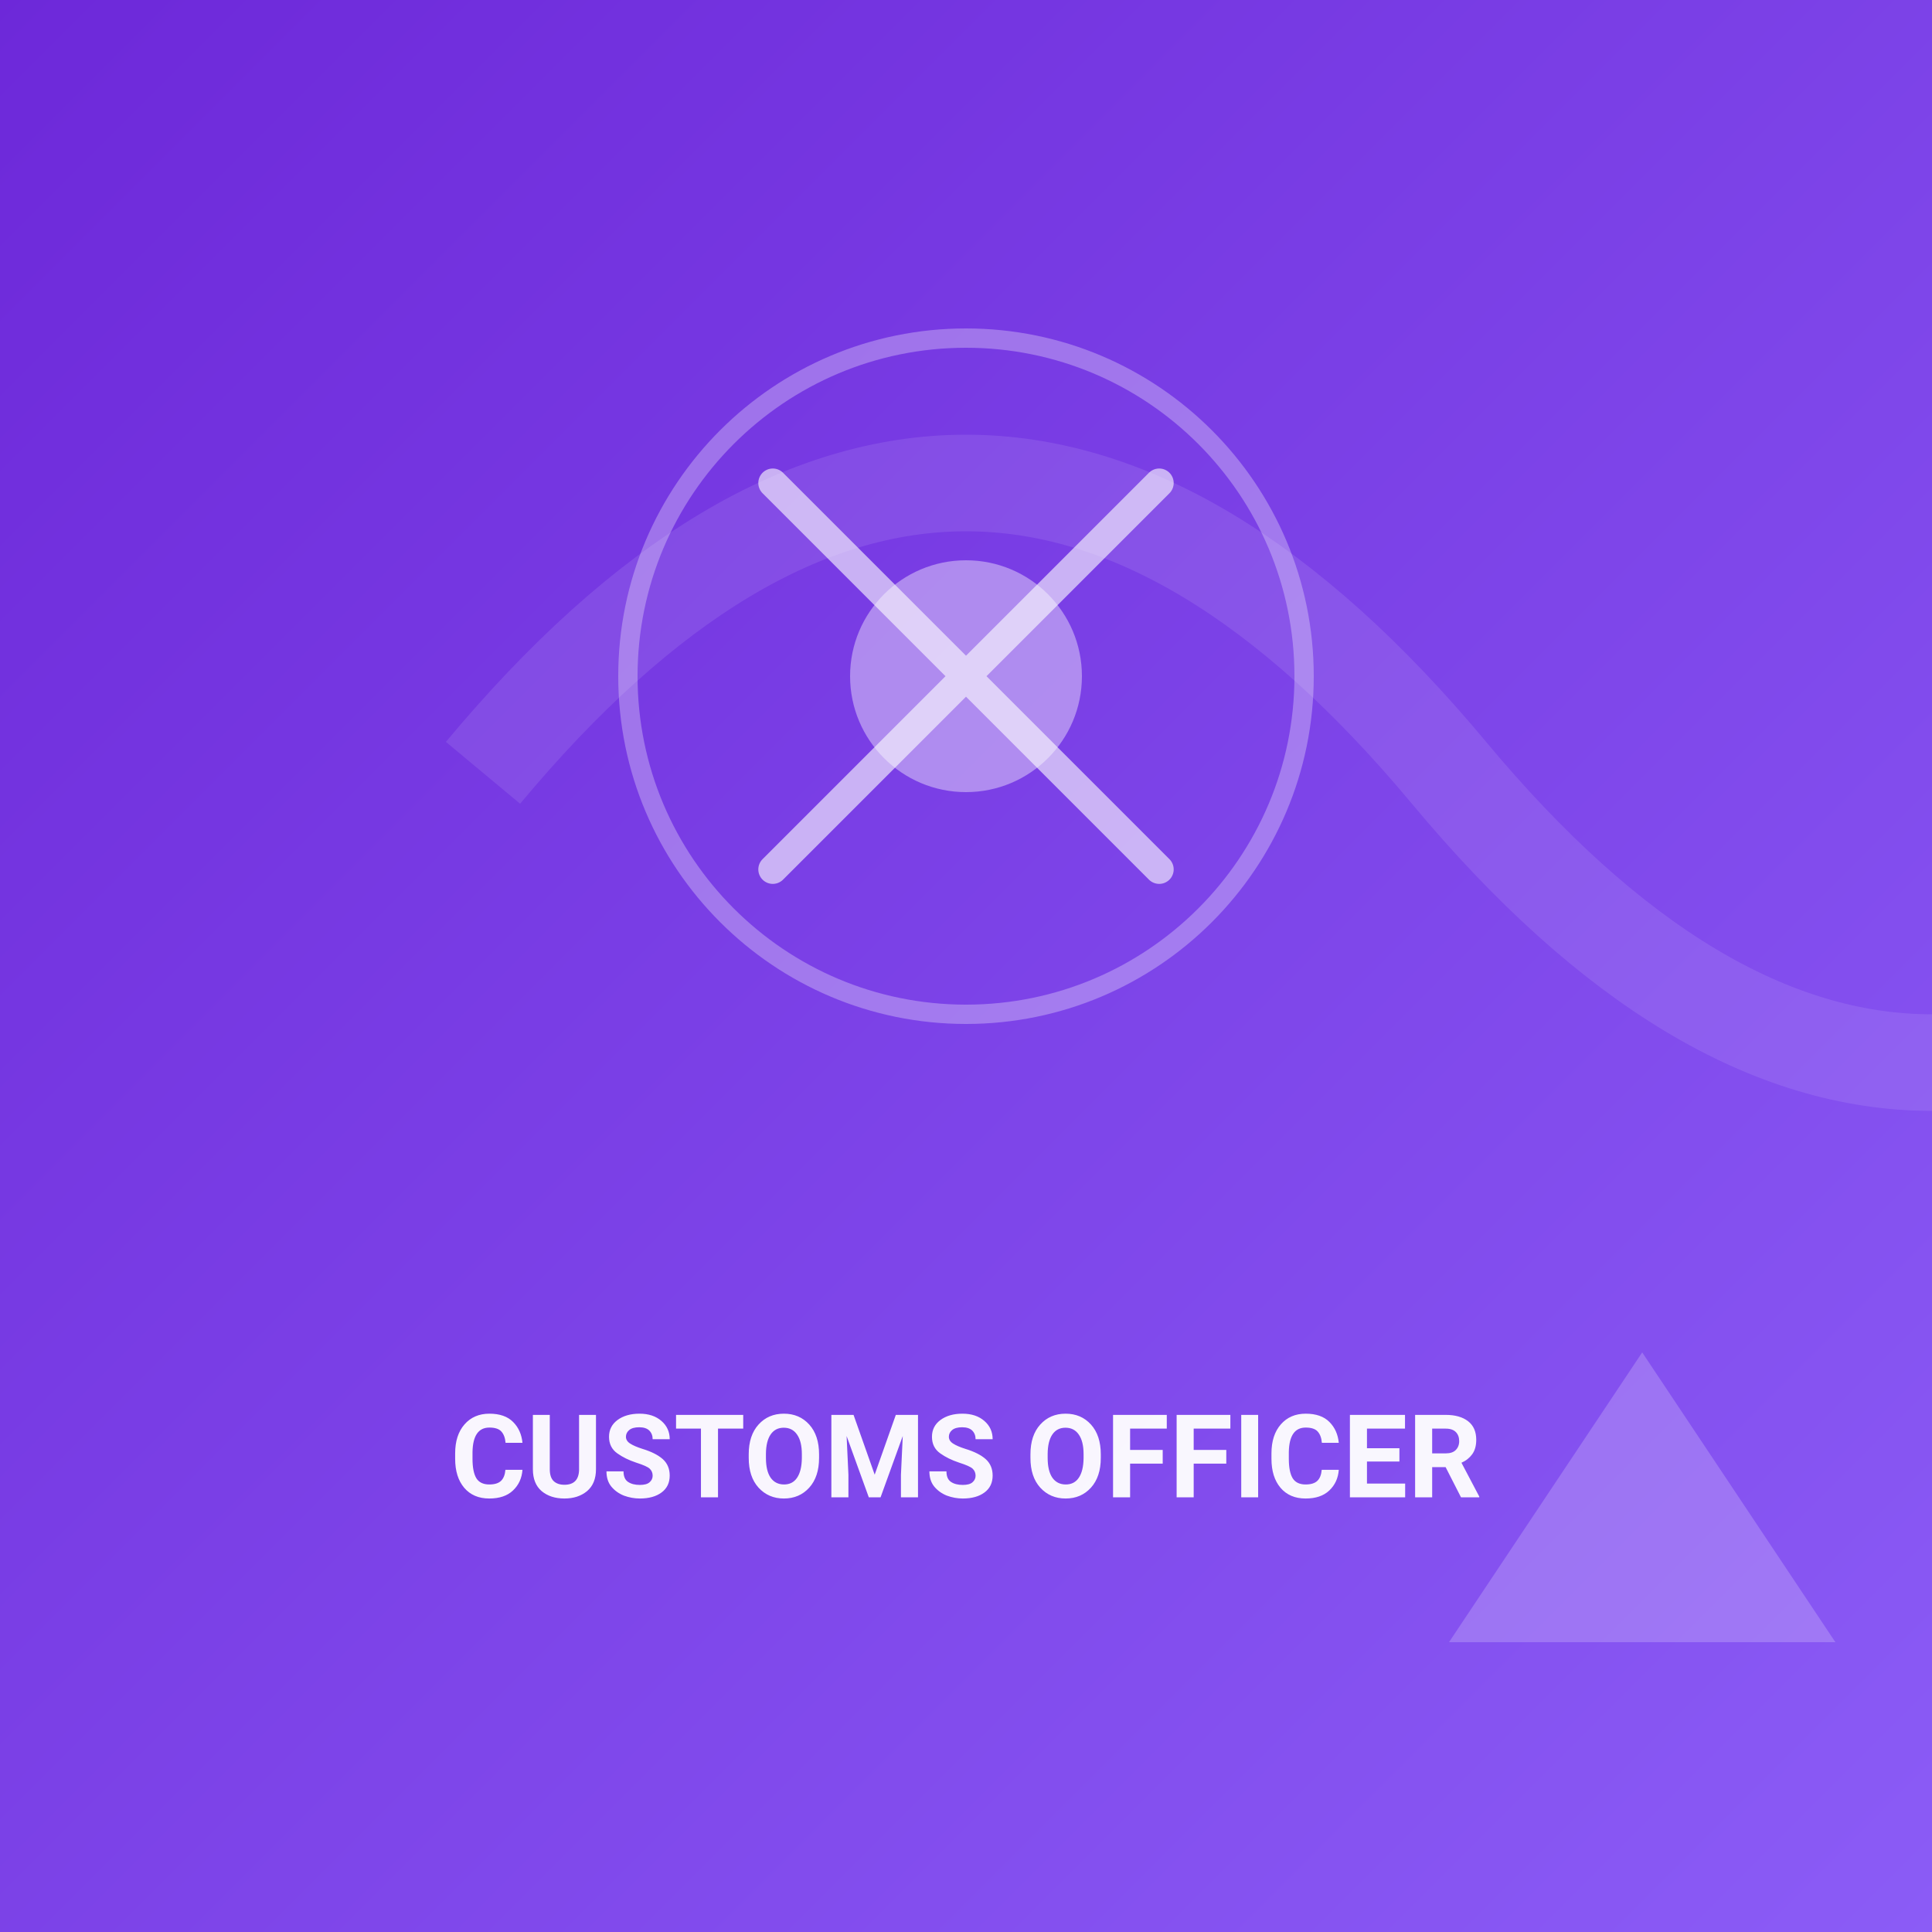
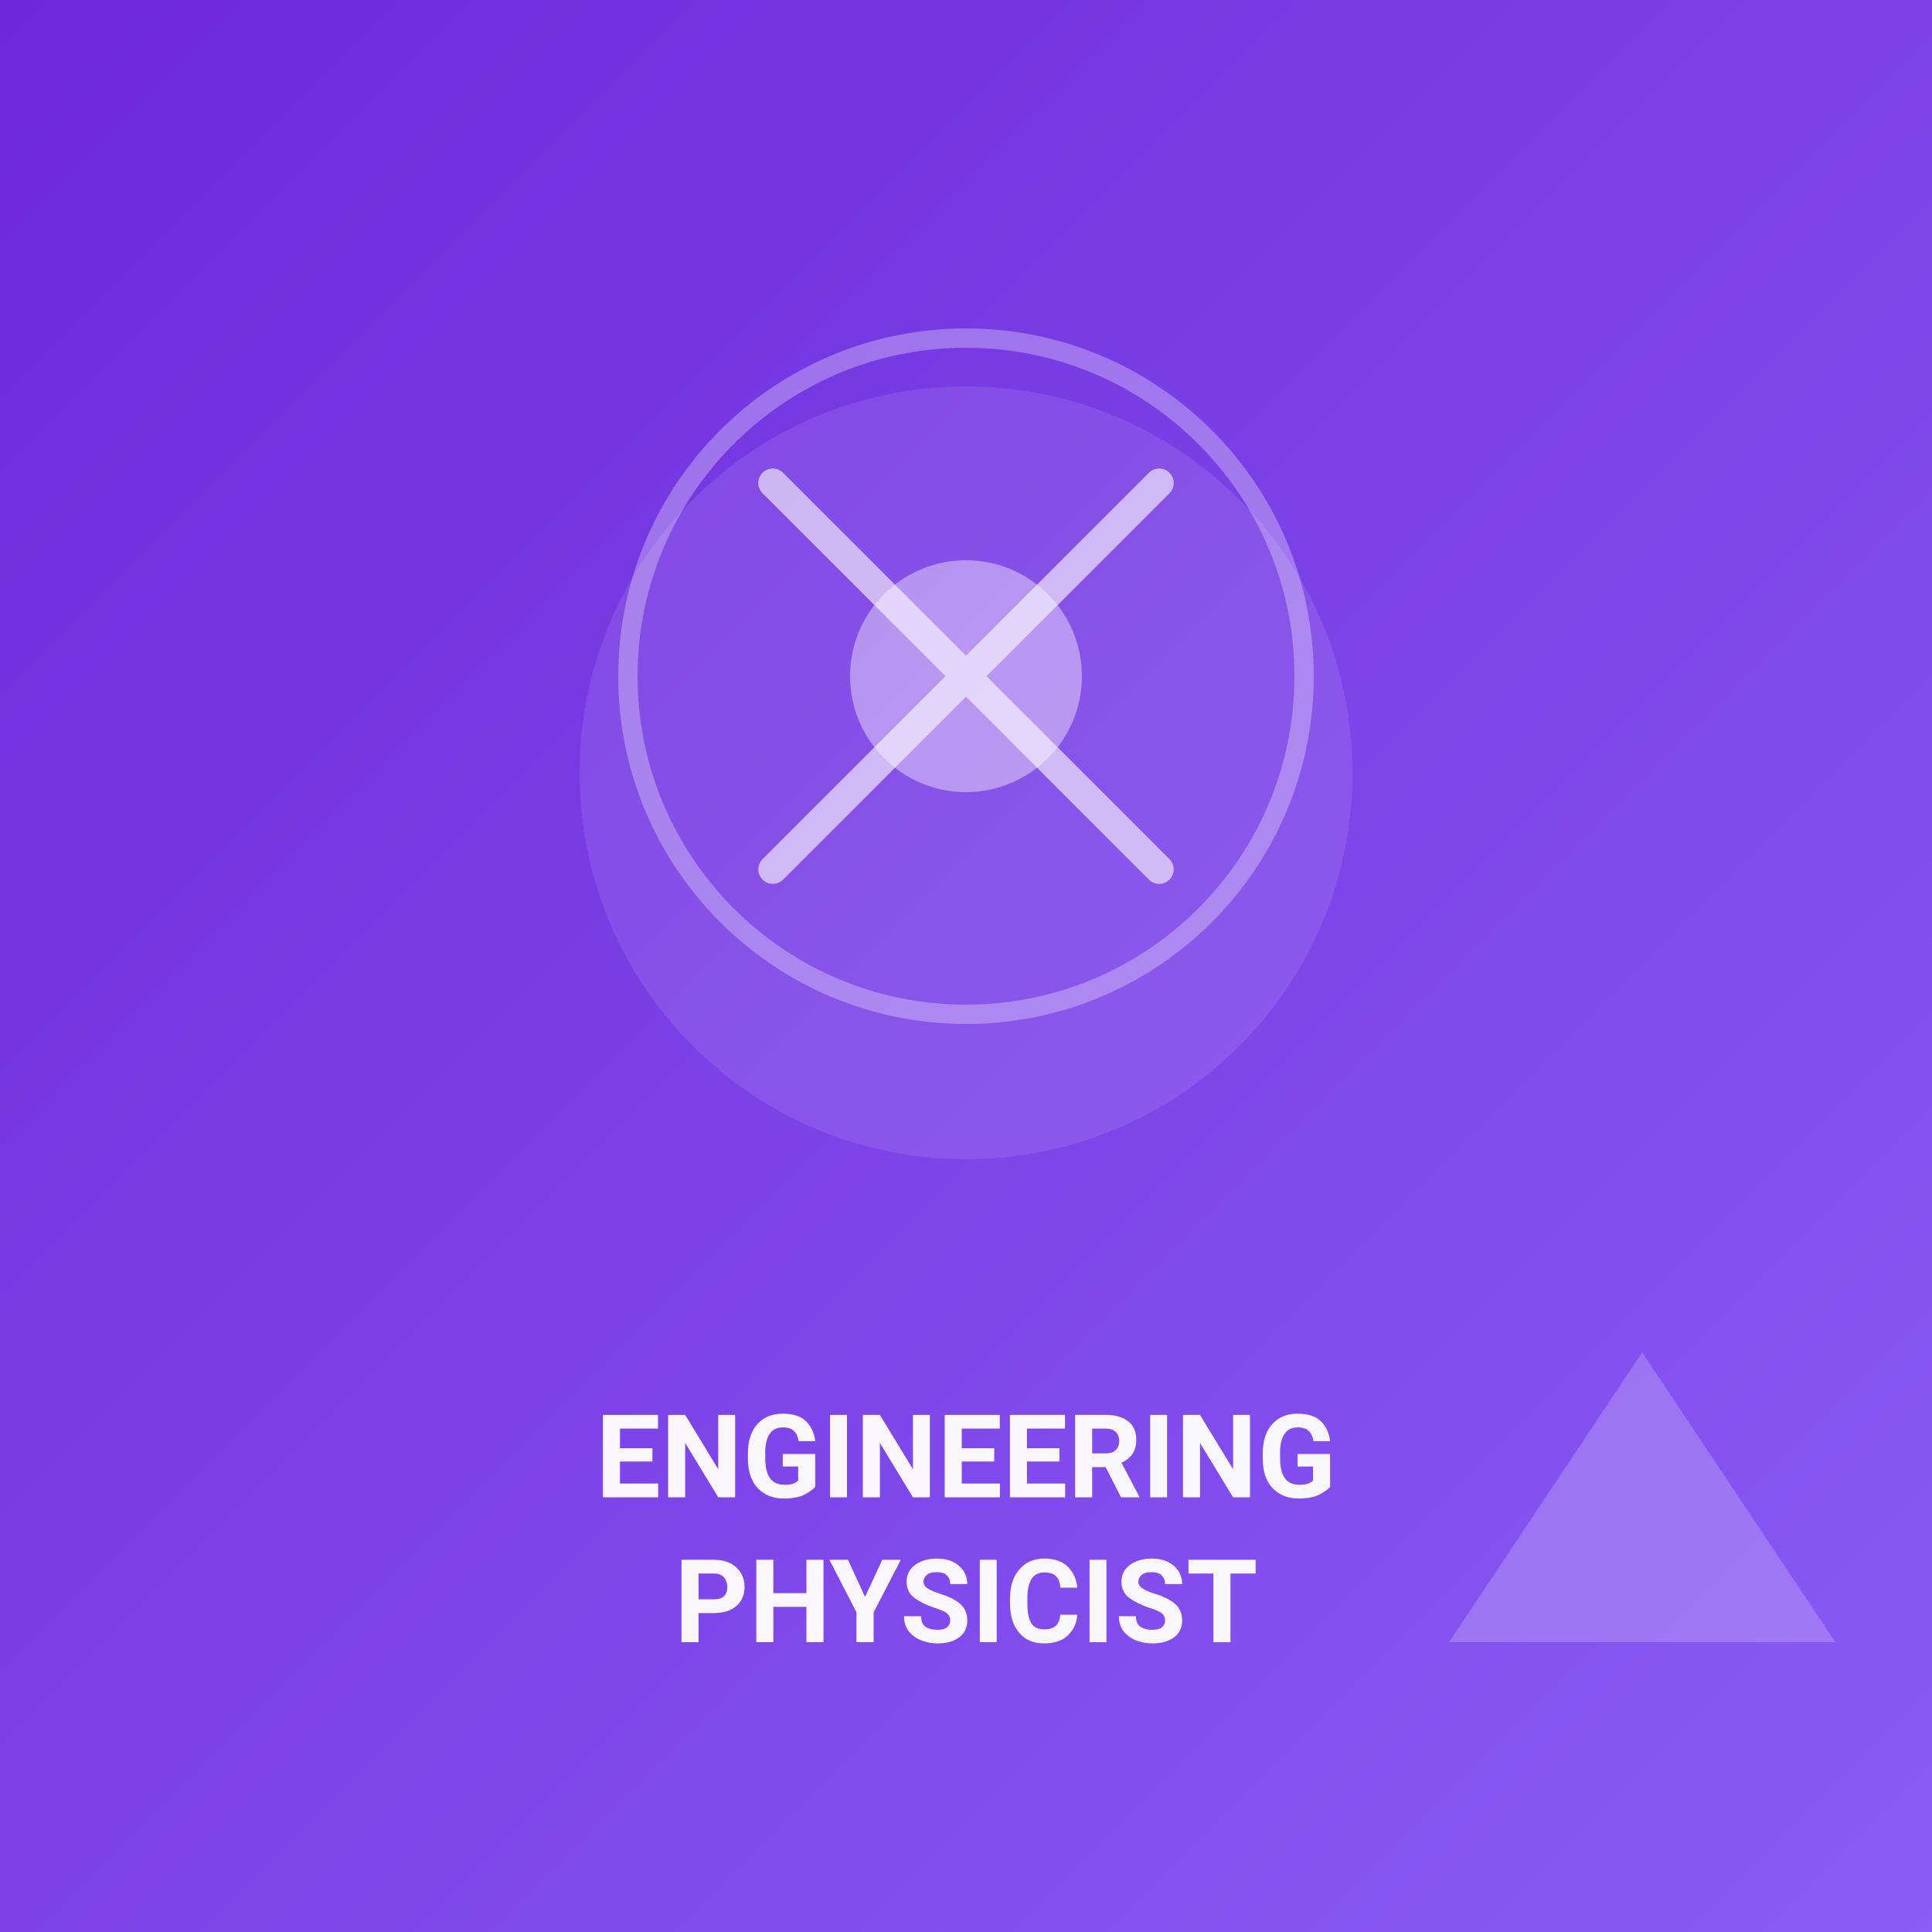
<svg xmlns="http://www.w3.org/2000/svg" width="200" height="200" viewBox="0 0 200 200">
  <defs>
-     <linearGradient id="grad_customs-officer" x1="0%" y1="0%" x2="100%" y2="100%">
+     <linearGradient id="grad_engineering-physicist" x1="0%" y1="0%" x2="100%" y2="100%">
      <stop offset="0%" style="stop-color:#6d28d9;stop-opacity:1" />
      <stop offset="100%" style="stop-color:#8b5cf6;stop-opacity:1" />
    </linearGradient>
  </defs>
-   <rect width="200" height="200" fill="url(#grad_customs-officer)" />
-   <path d="M50 80 Q 100 20 150 80 T 250 80" stroke="white" stroke-width="10" fill="none" opacity="0.1" />
+   <rect width="200" height="200" fill="url(#grad_engineering-physicist)" />
+   <circle cx="100" cy="80" r="40" fill="white" opacity="0.1" />
  <polygon points="170,140 190,170 150,170" fill="white" opacity="0.2" />
  <g transform="translate(100, 70)">
    <circle r="35" fill="none" stroke="white" stroke-width="2" opacity="0.3" />
    <path d="M-20,-20 L20,20 M-20,20 L20,-20" stroke="white" stroke-width="3" stroke-linecap="round" opacity="0.6" />
    <circle r="12" fill="white" opacity="0.4" />
  </g>
-   <text x="100" y="155" font-family="Segoe UI, Roboto, sans-serif" font-size="12" fill="white" text-anchor="middle" font-weight="700" opacity="0.95">CUSTOMS OFFICER</text>
+   <text x="100" y="155" font-family="Segoe UI, Roboto, sans-serif" font-size="12" fill="white" text-anchor="middle" font-weight="700" opacity="0.95">ENGINEERING</text>
+   <text x="100" y="170" font-family="Segoe UI, Roboto, sans-serif" font-size="12" fill="white" text-anchor="middle" font-weight="700" opacity="0.95">PHYSICIST</text>
</svg>
